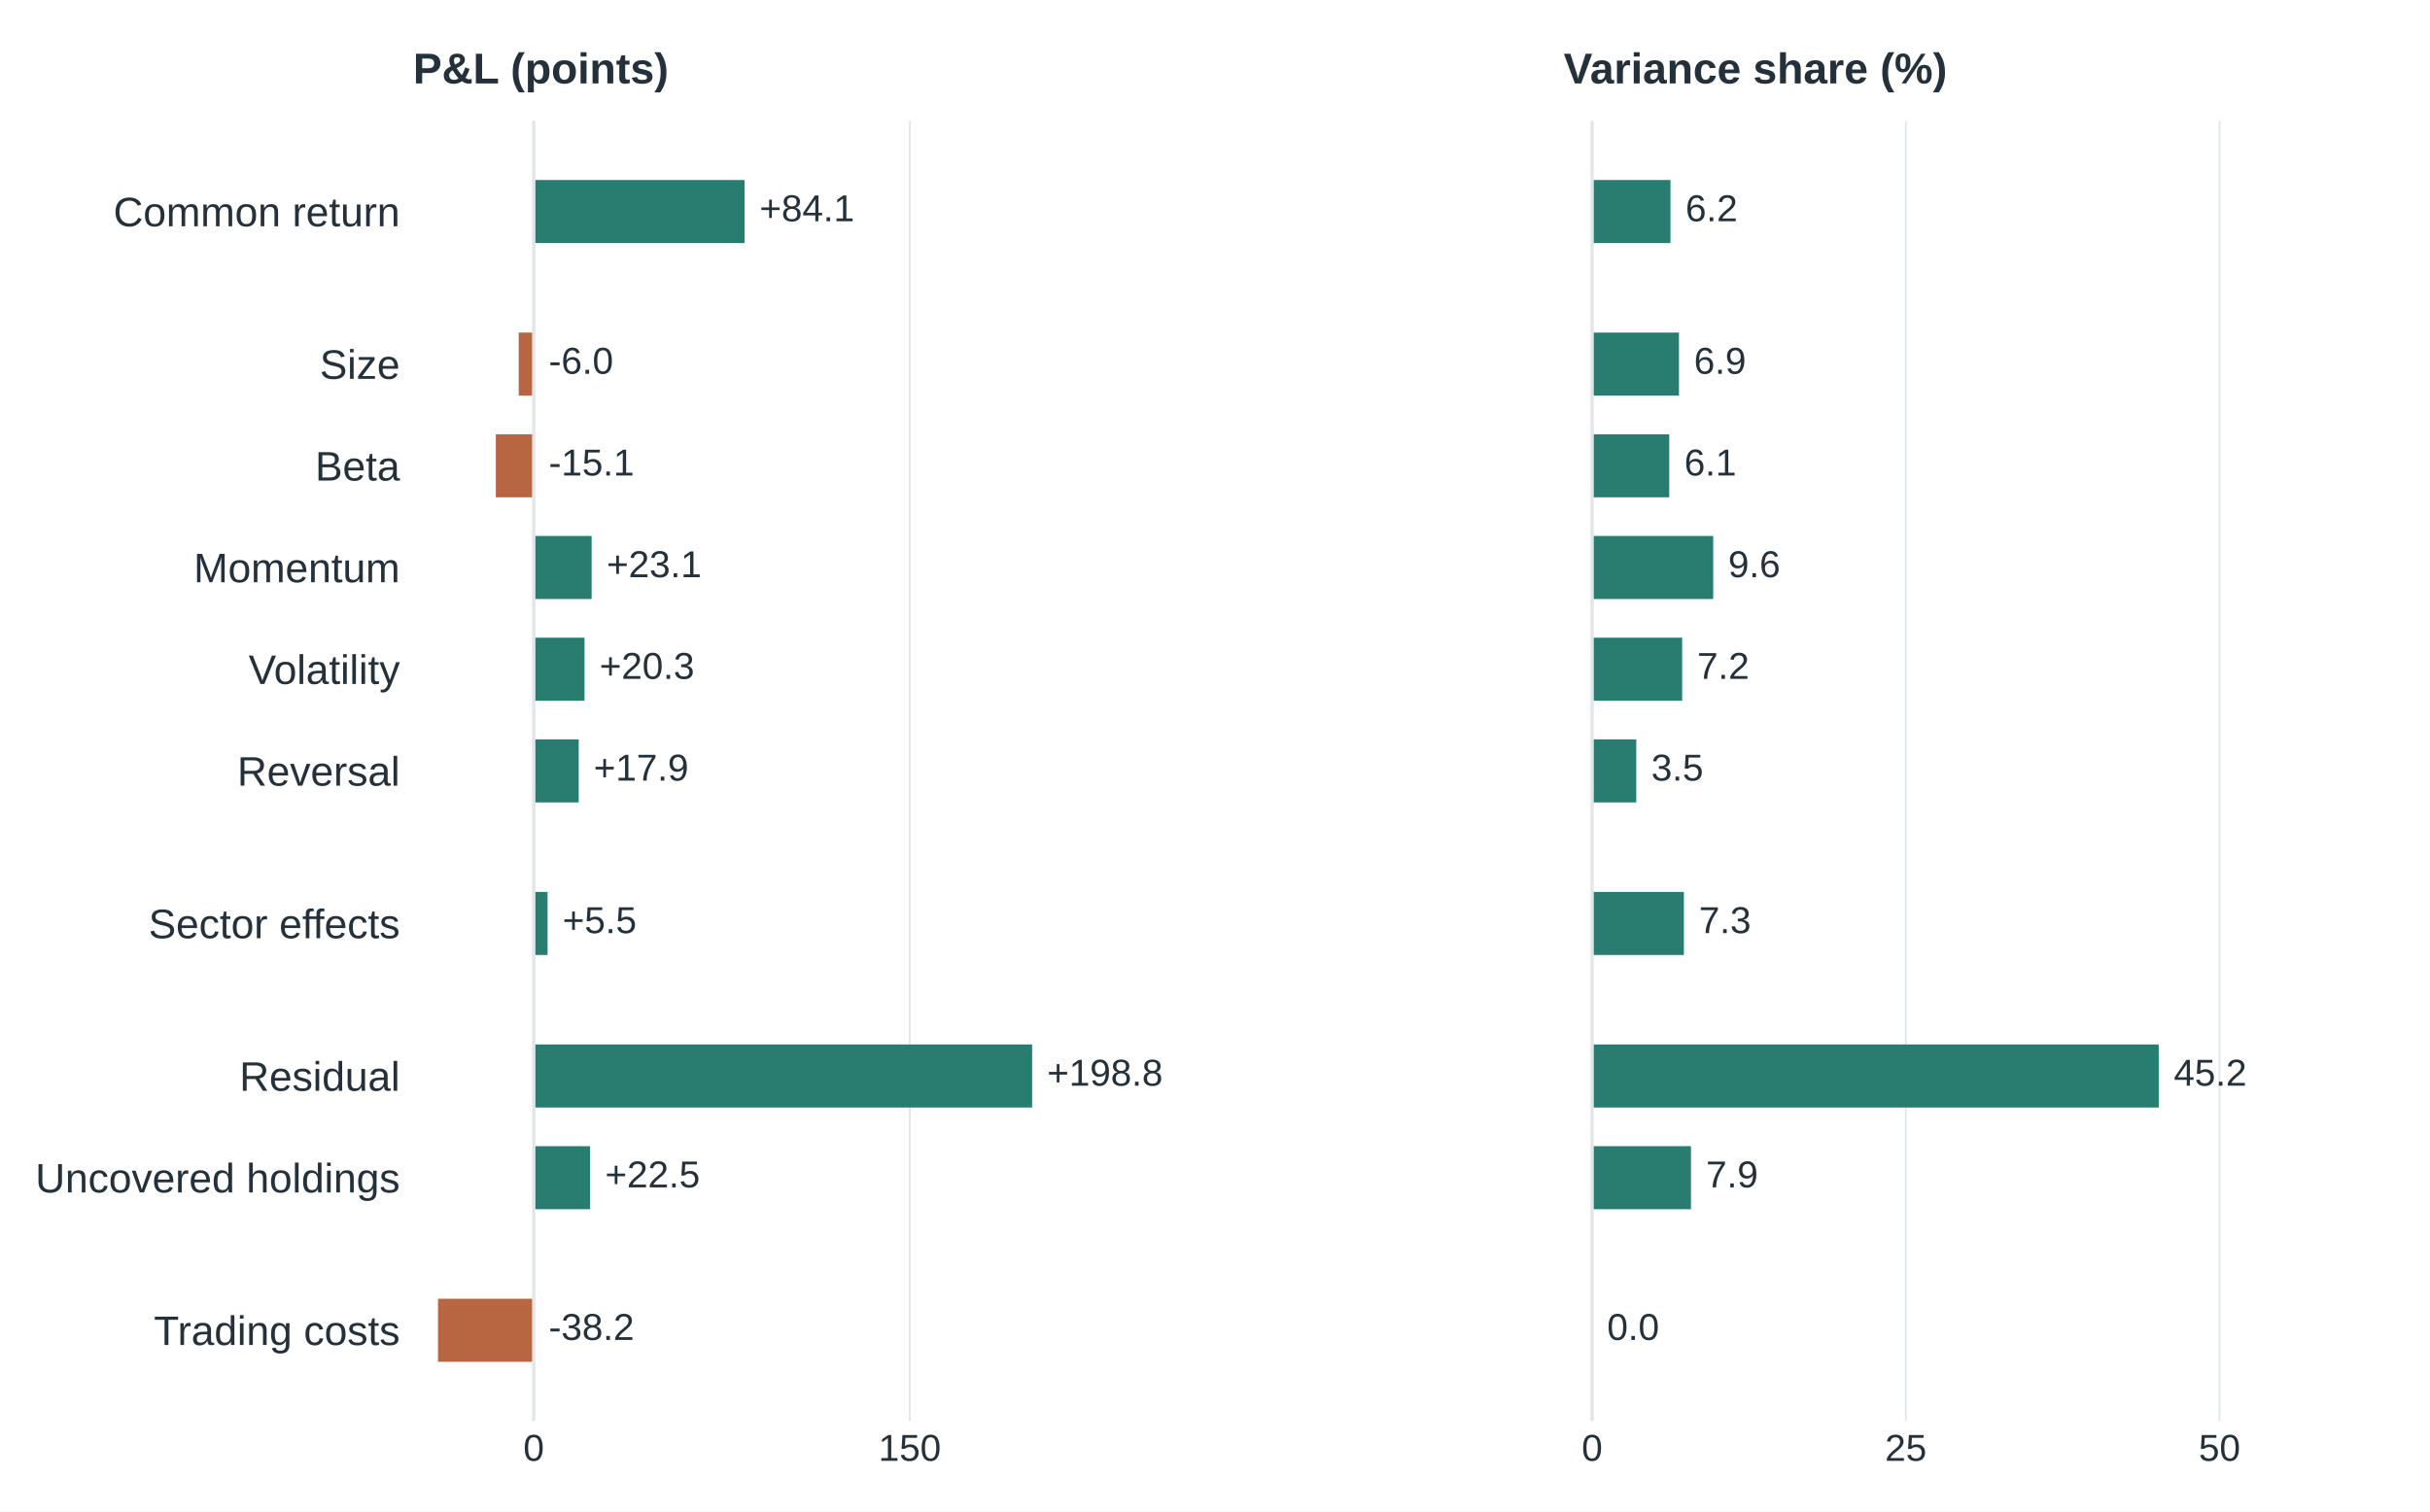
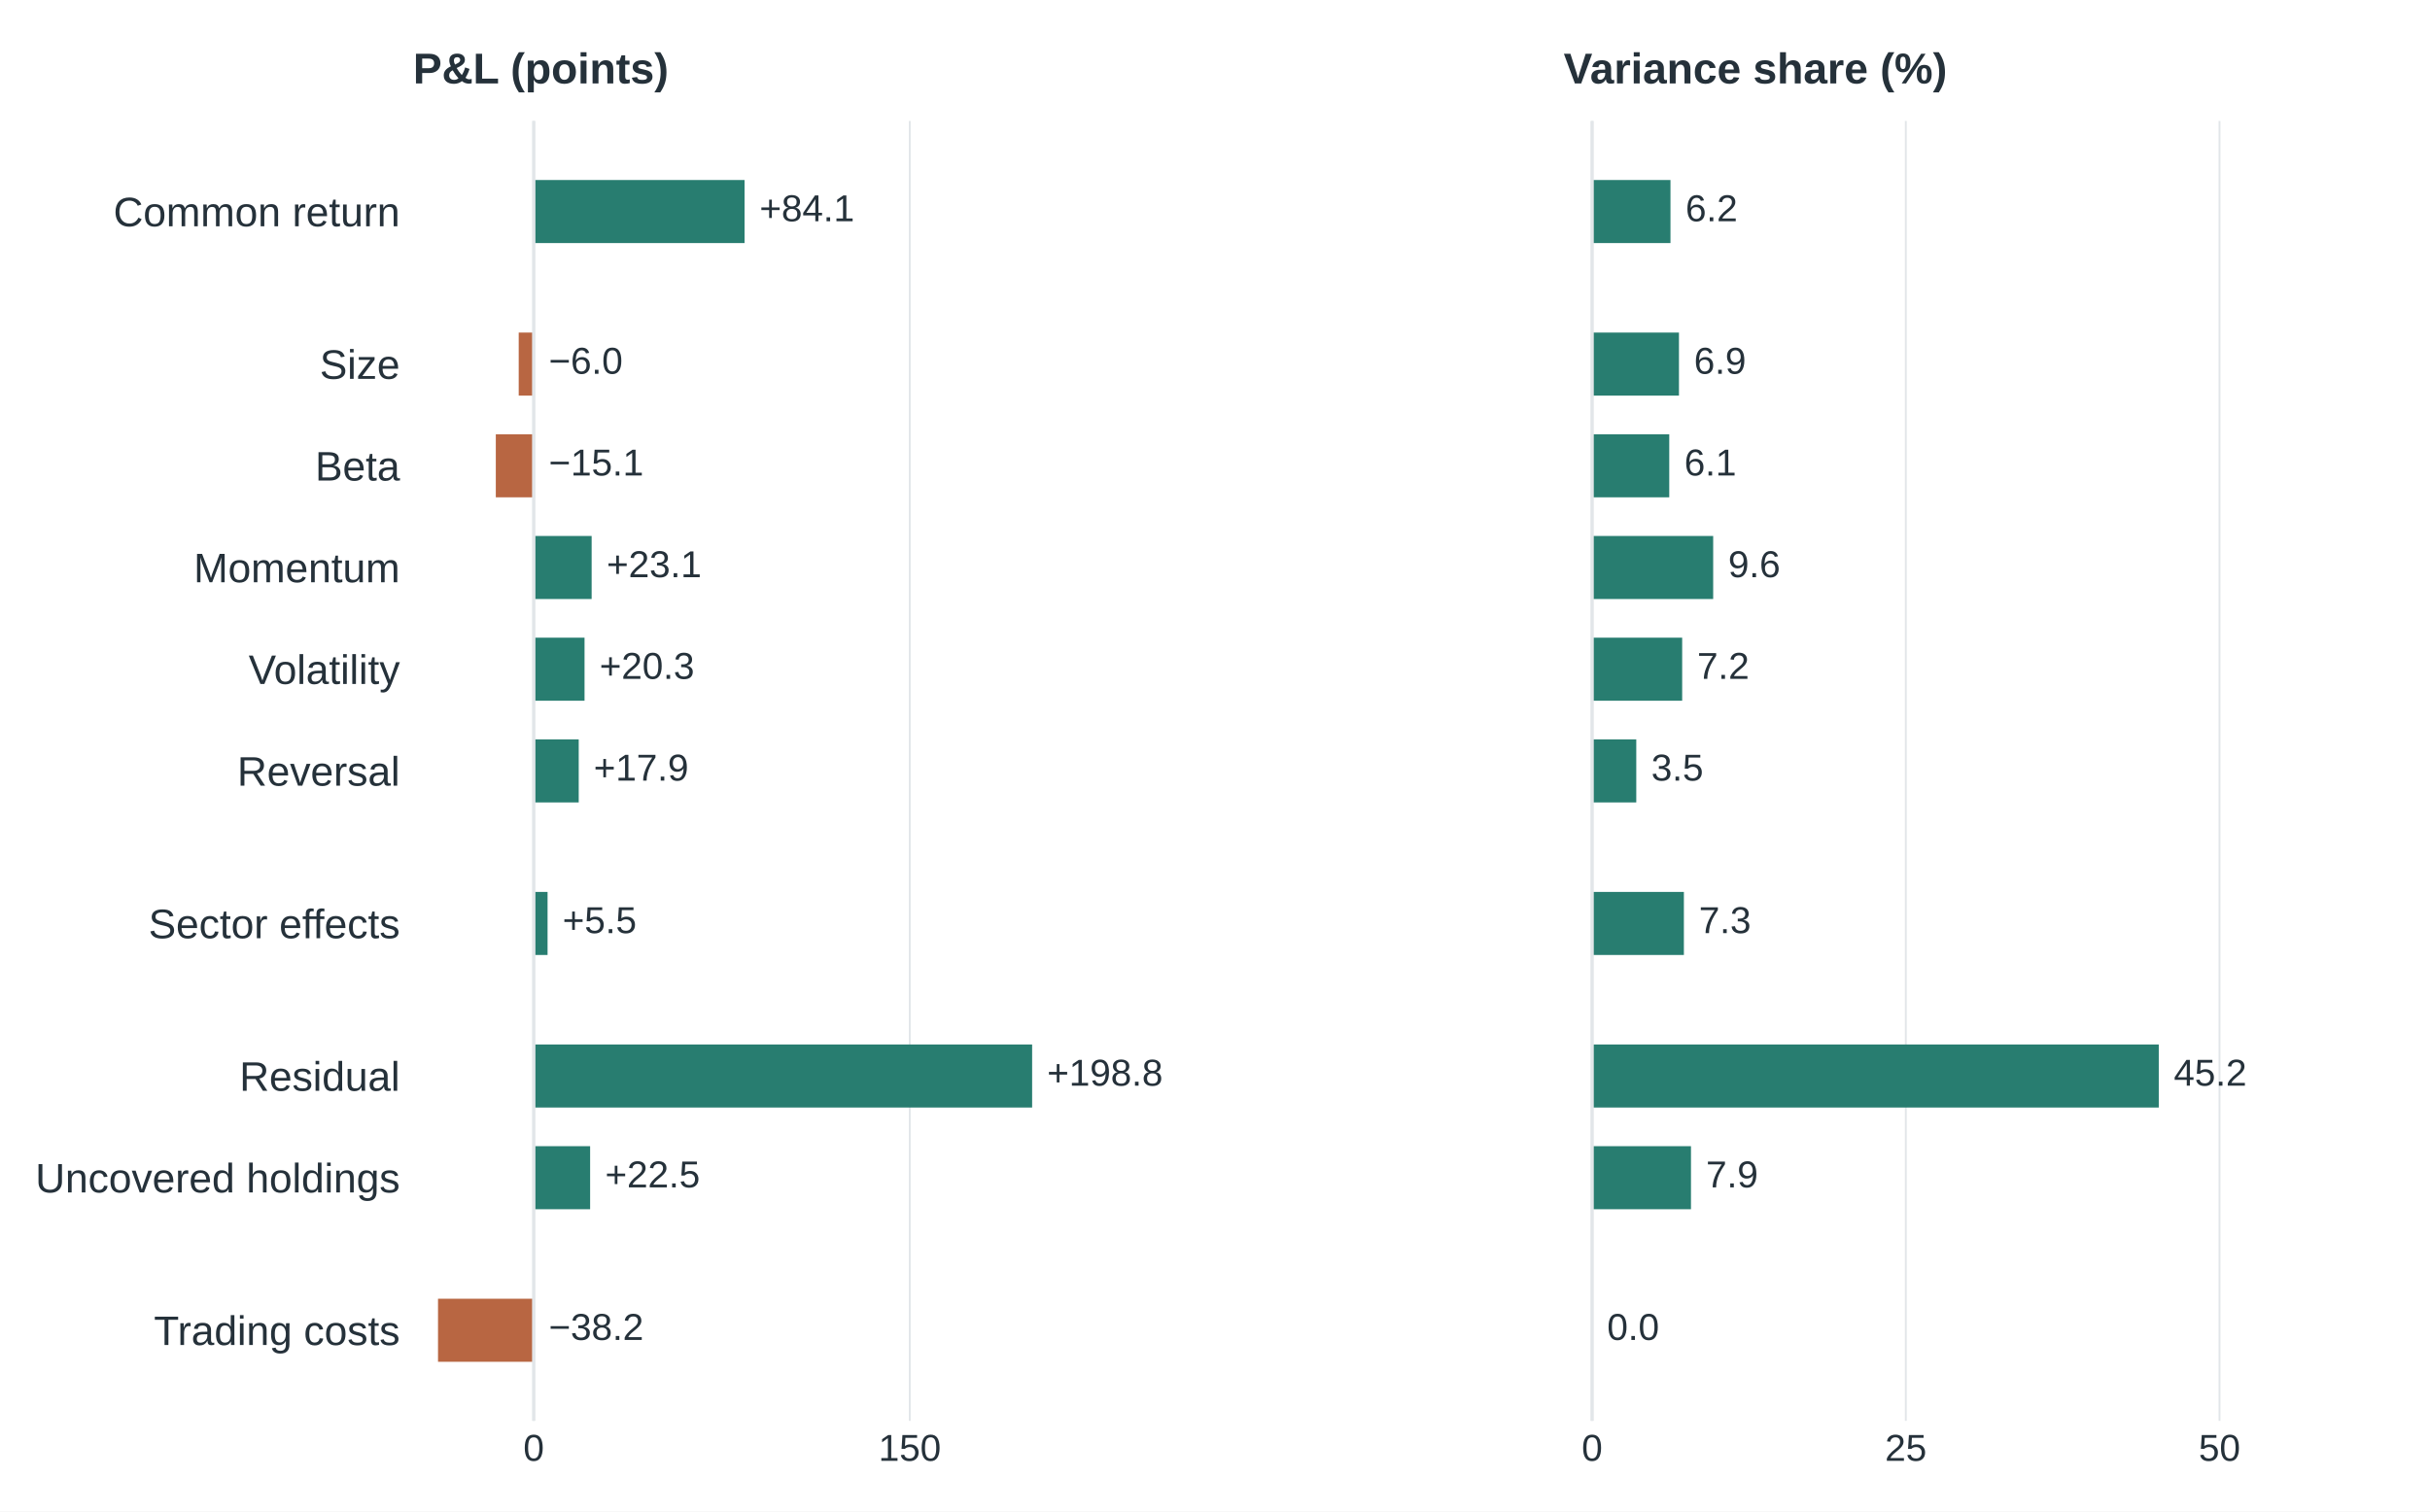
<svg xmlns="http://www.w3.org/2000/svg" width="648pt" height="403.2pt" viewBox="0 0 648 403.2" version="1.1">
  <defs>
    <style type="text/css">*{stroke-linejoin: round; stroke-linecap: butt}</style>
  </defs>
  <g id="figure_1">
    <g id="patch_1">
      <path d="M 0 403.2 L 648 403.2 L 648 0 L 0 0 z " style="fill: #ffffff" />
    </g>
    <g id="axes_1">
      <g id="patch_2">
        <path d="M 110.16 379.008 L 321.752 379.008 L 321.752 32.256 L 110.16 32.256 z " style="fill: #ffffff" />
      </g>
      <g id="matplotlib.axis_1">
        <g id="xtick_1">
          <g id="line2d_1">
            <path d="M 142.331 379.008 L 142.331 32.256 " clip-path="url(#pa76d000f70)" style="fill: none; stroke: #e2e6e9; stroke-width: 0.5; stroke-linecap: square" />
          </g>
          <g id="line2d_2" />
          <g id="text_1">
            <text style="font-size: 10px; font-family: 'Arial', 'DejaVu Sans', sans-serif; text-anchor: middle; fill: #25313a" x="142.331" y="389.666" transform="rotate(-0 142.3307 389.6658)">0</text>
          </g>
        </g>
        <g id="xtick_2">
          <g id="line2d_3">
            <path d="M 242.602 379.008 L 242.602 32.256 " clip-path="url(#pa76d000f70)" style="fill: none; stroke: #e2e6e9; stroke-width: 0.5; stroke-linecap: square" />
          </g>
          <g id="line2d_4" />
          <g id="text_2">
            <text style="font-size: 10px; font-family: 'Arial', 'DejaVu Sans', sans-serif; text-anchor: middle; fill: #25313a" x="242.602" y="389.666" transform="rotate(-0 242.6024 389.6658)">150</text>
          </g>
        </g>
      </g>
      <g id="matplotlib.axis_2">
        <g id="ytick_1">
          <g id="line2d_5" />
          <g id="text_3">
            <text style="font-size: 11px; font-family: 'Arial', 'DejaVu Sans', sans-serif; text-anchor: end; fill: #25313a" x="106.66" y="60.364" transform="rotate(-0 106.66 60.36398)">Common return</text>
          </g>
        </g>
        <g id="ytick_2">
          <g id="line2d_6" />
          <g id="text_4">
            <text style="font-size: 11px; font-family: 'Arial', 'DejaVu Sans', sans-serif; text-anchor: end; fill: #25313a" x="106.66" y="101.056" transform="rotate(-0 106.66 101.0562)">Size</text>
          </g>
        </g>
        <g id="ytick_3">
          <g id="line2d_7" />
          <g id="text_5">
            <text style="font-size: 11px; font-family: 'Arial', 'DejaVu Sans', sans-serif; text-anchor: end; fill: #25313a" x="106.66" y="128.184" transform="rotate(-0 106.66 128.1843)">Beta</text>
          </g>
        </g>
        <g id="ytick_4">
          <g id="line2d_8" />
          <g id="text_6">
            <text style="font-size: 11px; font-family: 'Arial', 'DejaVu Sans', sans-serif; text-anchor: end; fill: #25313a" x="106.66" y="155.312" transform="rotate(-0 106.66 155.3125)">Momentum</text>
          </g>
        </g>
        <g id="ytick_5">
          <g id="line2d_9" />
          <g id="text_7">
            <text style="font-size: 11px; font-family: 'Arial', 'DejaVu Sans', sans-serif; text-anchor: end; fill: #25313a" x="106.66" y="182.441" transform="rotate(-0 106.66 182.4406)">Volatility</text>
          </g>
        </g>
        <g id="ytick_6">
          <g id="line2d_10" />
          <g id="text_8">
            <text style="font-size: 11px; font-family: 'Arial', 'DejaVu Sans', sans-serif; text-anchor: end; fill: #25313a" x="106.66" y="209.569" transform="rotate(-0 106.66 209.5688)">Reversal</text>
          </g>
        </g>
        <g id="ytick_7">
          <g id="line2d_11" />
          <g id="text_9">
            <text style="font-size: 11px; font-family: 'Arial', 'DejaVu Sans', sans-serif; text-anchor: end; fill: #25313a" x="106.66" y="250.261" transform="rotate(-0 106.66 250.261)">Sector effects</text>
          </g>
        </g>
        <g id="ytick_8">
          <g id="line2d_12" />
          <g id="text_10">
            <text style="font-size: 11px; font-family: 'Arial', 'DejaVu Sans', sans-serif; text-anchor: end; fill: #25313a" x="106.66" y="290.953" transform="rotate(-0 106.66 290.9532)">Residual</text>
          </g>
        </g>
        <g id="ytick_9">
          <g id="line2d_13" />
          <g id="text_11">
            <text style="font-size: 11px; font-family: 'Arial', 'DejaVu Sans', sans-serif; text-anchor: end; fill: #25313a" x="106.66" y="318.081" transform="rotate(-0 106.66 318.0814)">Uncovered holdings</text>
          </g>
        </g>
        <g id="ytick_10">
          <g id="line2d_14" />
          <g id="text_12">
            <text style="font-size: 11px; font-family: 'Arial', 'DejaVu Sans', sans-serif; text-anchor: end; fill: #25313a" x="106.66" y="358.774" transform="rotate(-0 106.66 358.7736)">Trading costs</text>
          </g>
        </g>
      </g>
      <g id="patch_3">
        <path d="M 142.331 48.017 L 198.545 48.017 L 198.545 64.837 L 142.331 64.837 z " clip-path="url(#pa76d000f70)" style="fill: #287d70" />
      </g>
      <g id="patch_4">
        <path d="M 142.331 88.71 L 138.325 88.71 L 138.325 105.529 L 142.331 105.529 z " clip-path="url(#pa76d000f70)" style="fill: #b86642" />
      </g>
      <g id="patch_5">
        <path d="M 142.331 115.838 L 132.215 115.838 L 132.215 132.657 L 142.331 132.657 z " clip-path="url(#pa76d000f70)" style="fill: #b86642" />
      </g>
      <g id="patch_6">
        <path d="M 142.331 142.966 L 157.772 142.966 L 157.772 159.785 L 142.331 159.785 z " clip-path="url(#pa76d000f70)" style="fill: #287d70" />
      </g>
      <g id="patch_7">
        <path d="M 142.331 170.094 L 155.876 170.094 L 155.876 186.914 L 142.331 186.914 z " clip-path="url(#pa76d000f70)" style="fill: #287d70" />
      </g>
      <g id="patch_8">
        <path d="M 142.331 197.222 L 154.326 197.222 L 154.326 214.042 L 142.331 214.042 z " clip-path="url(#pa76d000f70)" style="fill: #287d70" />
      </g>
      <g id="patch_9">
        <path d="M 142.331 237.914 L 146.017 237.914 L 146.017 254.734 L 142.331 254.734 z " clip-path="url(#pa76d000f70)" style="fill: #287d70" />
      </g>
      <g id="patch_10">
        <path d="M 142.331 278.607 L 275.235 278.607 L 275.235 295.426 L 142.331 295.426 z " clip-path="url(#pa76d000f70)" style="fill: #287d70" />
      </g>
      <g id="patch_11">
        <path d="M 142.331 305.735 L 157.367 305.735 L 157.367 322.554 L 142.331 322.554 z " clip-path="url(#pa76d000f70)" style="fill: #287d70" />
      </g>
      <g id="patch_12">
        <path d="M 142.331 346.427 L 116.805 346.427 L 116.805 363.247 L 142.331 363.247 z " clip-path="url(#pa76d000f70)" style="fill: #b86642" />
      </g>
      <g id="line2d_15">
        <path d="M 142.331 379.008 L 142.331 32.256 " clip-path="url(#pa76d000f70)" style="fill: none; stroke: #e2e6e9; stroke-width: 0.9; stroke-linecap: square" />
      </g>
      <g id="text_13">
        <text style="font-size: 10px; font-family: 'Arial', 'DejaVu Sans', sans-serif; text-anchor: start; fill: #25313a" x="202.545" y="59.012" transform="rotate(-0 202.5454 59.01234)">+84.1</text>
      </g>
      <g id="text_14">
-         <text style="font-size: 10px; font-family: 'Arial', 'DejaVu Sans', sans-serif; text-anchor: start; fill: #25313a" x="146.331" y="99.705" transform="rotate(-0 146.3307 99.70456)">-6.0</text>
+         <text style="font-size: 10px; font-family: 'Arial', 'DejaVu Sans', sans-serif; text-anchor: start; fill: #25313a" x="146.331" y="99.705" transform="rotate(-0 146.3307 99.70456)">−6.0</text>
      </g>
      <g id="text_15">
-         <text style="font-size: 10px; font-family: 'Arial', 'DejaVu Sans', sans-serif; text-anchor: start; fill: #25313a" x="146.331" y="126.833" transform="rotate(-0 146.3307 126.8327)">-15.1</text>
+         <text style="font-size: 10px; font-family: 'Arial', 'DejaVu Sans', sans-serif; text-anchor: start; fill: #25313a" x="146.331" y="126.833" transform="rotate(-0 146.3307 126.8327)">−15.1</text>
      </g>
      <g id="text_16">
        <text style="font-size: 10px; font-family: 'Arial', 'DejaVu Sans', sans-serif; text-anchor: start; fill: #25313a" x="161.772" y="153.961" transform="rotate(-0 161.772 153.9609)">+23.1</text>
      </g>
      <g id="text_17">
        <text style="font-size: 10px; font-family: 'Arial', 'DejaVu Sans', sans-serif; text-anchor: start; fill: #25313a" x="159.876" y="181.089" transform="rotate(-0 159.8758 181.089)">+20.3</text>
      </g>
      <g id="text_18">
        <text style="font-size: 10px; font-family: 'Arial', 'DejaVu Sans', sans-serif; text-anchor: start; fill: #25313a" x="158.326" y="208.217" transform="rotate(-0 158.3264 208.2172)">+17.9</text>
      </g>
      <g id="text_19">
        <text style="font-size: 10px; font-family: 'Arial', 'DejaVu Sans', sans-serif; text-anchor: start; fill: #25313a" x="150.017" y="248.909" transform="rotate(-0 150.0172 248.9094)">+5.5</text>
      </g>
      <g id="text_20">
        <text style="font-size: 10px; font-family: 'Arial', 'DejaVu Sans', sans-serif; text-anchor: start; fill: #25313a" x="279.235" y="289.602" transform="rotate(-0 279.2353 289.6016)">+198.8</text>
      </g>
      <g id="text_21">
        <text style="font-size: 10px; font-family: 'Arial', 'DejaVu Sans', sans-serif; text-anchor: start; fill: #25313a" x="161.367" y="316.73" transform="rotate(-0 161.3673 316.7298)">+22.5</text>
      </g>
      <g id="text_22">
-         <text style="font-size: 10px; font-family: 'Arial', 'DejaVu Sans', sans-serif; text-anchor: start; fill: #25313a" x="146.331" y="357.422" transform="rotate(-0 146.3307 357.422)">-38.2</text>
+         <text style="font-size: 10px; font-family: 'Arial', 'DejaVu Sans', sans-serif; text-anchor: start; fill: #25313a" x="146.331" y="357.422" transform="rotate(-0 146.3307 357.422)">−38.2</text>
      </g>
      <g id="text_23">
        <text style="font-weight: 600; font-size: 11.5px; font-family: 'Arial', 'DejaVu Sans', sans-serif; text-anchor: start; fill: #25313a" x="110.16" y="22.256" transform="rotate(-0 110.16 22.256)">P&amp;L (points)</text>
      </g>
    </g>
    <g id="axes_2">
      <g id="patch_13">
        <path d="M 416.968 379.008 L 628.56 379.008 L 628.56 32.256 L 416.968 32.256 z " style="fill: #ffffff" />
      </g>
      <g id="matplotlib.axis_3">
        <g id="xtick_3">
          <g id="line2d_16">
            <path d="M 424.563 379.008 L 424.563 32.256 " clip-path="url(#pf6f11dccfb)" style="fill: none; stroke: #e2e6e9; stroke-width: 0.5; stroke-linecap: square" />
          </g>
          <g id="line2d_17" />
          <g id="text_24">
            <text style="font-size: 10px; font-family: 'Arial', 'DejaVu Sans', sans-serif; text-anchor: middle; fill: #25313a" x="424.563" y="389.666" transform="rotate(-0 424.5631 389.6658)">0</text>
          </g>
        </g>
        <g id="xtick_4">
          <g id="line2d_18">
            <path d="M 508.216 379.008 L 508.216 32.256 " clip-path="url(#pf6f11dccfb)" style="fill: none; stroke: #e2e6e9; stroke-width: 0.5; stroke-linecap: square" />
          </g>
          <g id="line2d_19" />
          <g id="text_25">
            <text style="font-size: 10px; font-family: 'Arial', 'DejaVu Sans', sans-serif; text-anchor: middle; fill: #25313a" x="508.216" y="389.666" transform="rotate(-0 508.2159 389.6658)">25</text>
          </g>
        </g>
        <g id="xtick_5">
          <g id="line2d_20">
            <path d="M 591.869 379.008 L 591.869 32.256 " clip-path="url(#pf6f11dccfb)" style="fill: none; stroke: #e2e6e9; stroke-width: 0.5; stroke-linecap: square" />
          </g>
          <g id="line2d_21" />
          <g id="text_26">
            <text style="font-size: 10px; font-family: 'Arial', 'DejaVu Sans', sans-serif; text-anchor: middle; fill: #25313a" x="591.869" y="389.666" transform="rotate(-0 591.8688 389.6658)">50</text>
          </g>
        </g>
      </g>
      <g id="matplotlib.axis_4">
        <g id="ytick_11">
          <g id="line2d_22" />
        </g>
        <g id="ytick_12">
          <g id="line2d_23" />
        </g>
        <g id="ytick_13">
          <g id="line2d_24" />
        </g>
        <g id="ytick_14">
          <g id="line2d_25" />
        </g>
        <g id="ytick_15">
          <g id="line2d_26" />
        </g>
        <g id="ytick_16">
          <g id="line2d_27" />
        </g>
        <g id="ytick_17">
          <g id="line2d_28" />
        </g>
        <g id="ytick_18">
          <g id="line2d_29" />
        </g>
        <g id="ytick_19">
          <g id="line2d_30" />
        </g>
        <g id="ytick_20">
          <g id="line2d_31" />
        </g>
      </g>
      <g id="patch_14">
        <path d="M 424.563 48.017 L 445.459 48.017 L 445.459 64.837 L 424.563 64.837 z " clip-path="url(#pf6f11dccfb)" style="fill: #287d70" />
      </g>
      <g id="patch_15">
        <path d="M 424.563 88.71 L 447.723 88.71 L 447.723 105.529 L 424.563 105.529 z " clip-path="url(#pf6f11dccfb)" style="fill: #287d70" />
      </g>
      <g id="patch_16">
        <path d="M 424.563 115.838 L 445.135 115.838 L 445.135 132.657 L 424.563 132.657 z " clip-path="url(#pf6f11dccfb)" style="fill: #287d70" />
      </g>
      <g id="patch_17">
        <path d="M 424.563 142.966 L 456.847 142.966 L 456.847 159.785 L 424.563 159.785 z " clip-path="url(#pf6f11dccfb)" style="fill: #287d70" />
      </g>
      <g id="patch_18">
        <path d="M 424.563 170.094 L 448.579 170.094 L 448.579 186.914 L 424.563 186.914 z " clip-path="url(#pf6f11dccfb)" style="fill: #287d70" />
      </g>
      <g id="patch_19">
        <path d="M 424.563 197.222 L 436.339 197.222 L 436.339 214.042 L 424.563 214.042 z " clip-path="url(#pf6f11dccfb)" style="fill: #287d70" />
      </g>
      <g id="patch_20">
        <path d="M 424.563 237.914 L 449.037 237.914 L 449.037 254.734 L 424.563 254.734 z " clip-path="url(#pf6f11dccfb)" style="fill: #287d70" />
      </g>
      <g id="patch_21">
        <path d="M 424.563 278.607 L 575.672 278.607 L 575.672 295.426 L 424.563 295.426 z " clip-path="url(#pf6f11dccfb)" style="fill: #287d70" />
      </g>
      <g id="patch_22">
        <path d="M 424.563 305.735 L 450.928 305.735 L 450.928 322.554 L 424.563 322.554 z " clip-path="url(#pf6f11dccfb)" style="fill: #287d70" />
      </g>
      <g id="patch_23">
        <path d="M 424.563 346.427 L 424.524 346.427 L 424.524 363.247 L 424.563 363.247 z " clip-path="url(#pf6f11dccfb)" style="fill: #b86642" />
      </g>
      <g id="line2d_32">
        <path d="M 424.563 379.008 L 424.563 32.256 " clip-path="url(#pf6f11dccfb)" style="fill: none; stroke: #e2e6e9; stroke-width: 0.9; stroke-linecap: square" />
      </g>
      <g id="text_27">
        <text style="font-size: 10px; font-family: 'Arial', 'DejaVu Sans', sans-serif; text-anchor: start; fill: #25313a" x="449.459" y="59.012" transform="rotate(-0 449.4592 59.01234)">6.2</text>
      </g>
      <g id="text_28">
        <text style="font-size: 10px; font-family: 'Arial', 'DejaVu Sans', sans-serif; text-anchor: start; fill: #25313a" x="451.723" y="99.705" transform="rotate(-0 451.7225 99.70456)">6.9</text>
      </g>
      <g id="text_29">
        <text style="font-size: 10px; font-family: 'Arial', 'DejaVu Sans', sans-serif; text-anchor: start; fill: #25313a" x="449.135" y="126.833" transform="rotate(-0 449.135 126.8327)">6.1</text>
      </g>
      <g id="text_30">
        <text style="font-size: 10px; font-family: 'Arial', 'DejaVu Sans', sans-serif; text-anchor: start; fill: #25313a" x="460.847" y="153.961" transform="rotate(-0 460.8467 153.9609)">9.6</text>
      </g>
      <g id="text_31">
        <text style="font-size: 10px; font-family: 'Arial', 'DejaVu Sans', sans-serif; text-anchor: start; fill: #25313a" x="452.579" y="181.089" transform="rotate(-0 452.5792 181.089)">7.2</text>
      </g>
      <g id="text_32">
        <text style="font-size: 10px; font-family: 'Arial', 'DejaVu Sans', sans-serif; text-anchor: start; fill: #25313a" x="440.339" y="208.217" transform="rotate(-0 440.3394 208.2172)">3.5</text>
      </g>
      <g id="text_33">
        <text style="font-size: 10px; font-family: 'Arial', 'DejaVu Sans', sans-serif; text-anchor: start; fill: #25313a" x="453.037" y="248.909" transform="rotate(-0 453.0366 248.9094)">7.3</text>
      </g>
      <g id="text_34">
        <text style="font-size: 10px; font-family: 'Arial', 'DejaVu Sans', sans-serif; text-anchor: start; fill: #25313a" x="579.672" y="289.602" transform="rotate(-0 579.6719 289.6016)">45.2</text>
      </g>
      <g id="text_35">
        <text style="font-size: 10px; font-family: 'Arial', 'DejaVu Sans', sans-serif; text-anchor: start; fill: #25313a" x="454.928" y="316.73" transform="rotate(-0 454.9281 316.7298)">7.9</text>
      </g>
      <g id="text_36">
        <text style="font-size: 10px; font-family: 'Arial', 'DejaVu Sans', sans-serif; text-anchor: start; fill: #25313a" x="428.563" y="357.422" transform="rotate(-0 428.5631 357.422)">0.0</text>
      </g>
      <g id="text_37">
        <text style="font-weight: 600; font-size: 11.5px; font-family: 'Arial', 'DejaVu Sans', sans-serif; text-anchor: start; fill: #25313a" x="416.968" y="22.256" transform="rotate(-0 416.9682 22.256)">Variance share (%)</text>
      </g>
    </g>
  </g>
  <defs>
    <clipPath id="pa76d000f70">
      <rect x="110.16" y="32.256" width="211.592" height="346.752" />
    </clipPath>
    <clipPath id="pf6f11dccfb">
      <rect x="416.968" y="32.256" width="211.592" height="346.752" />
    </clipPath>
  </defs>
</svg>
